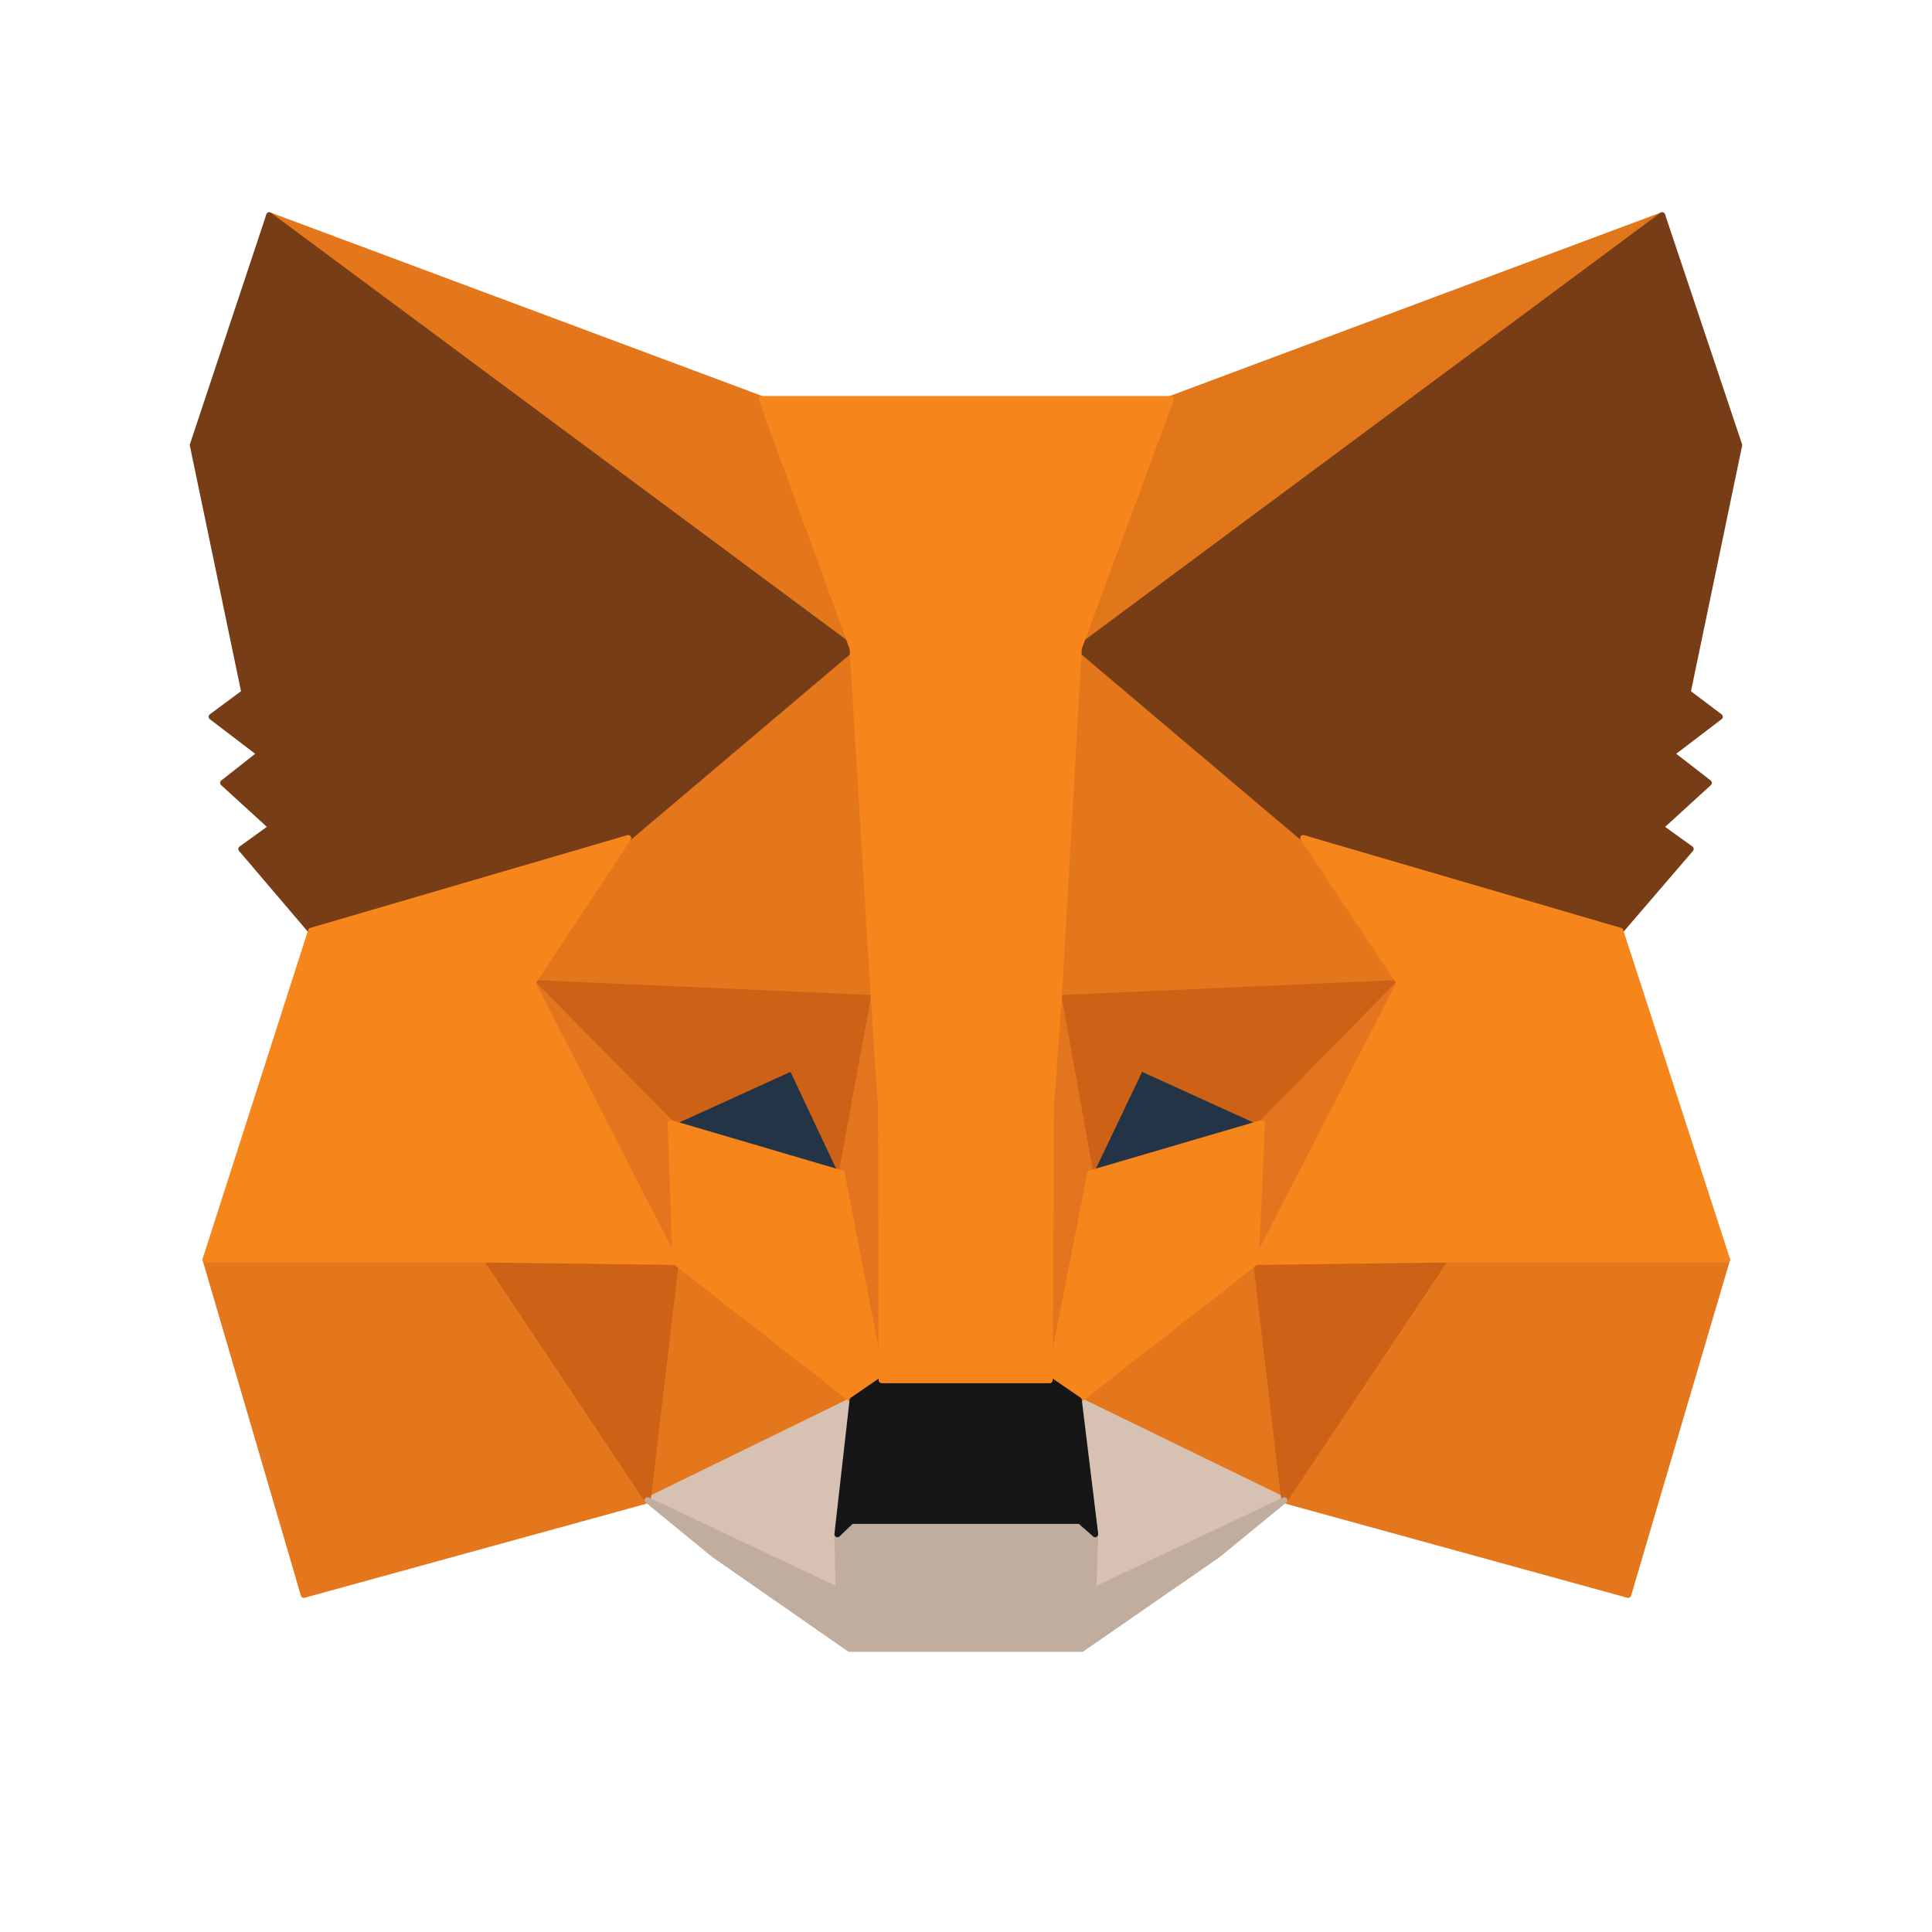
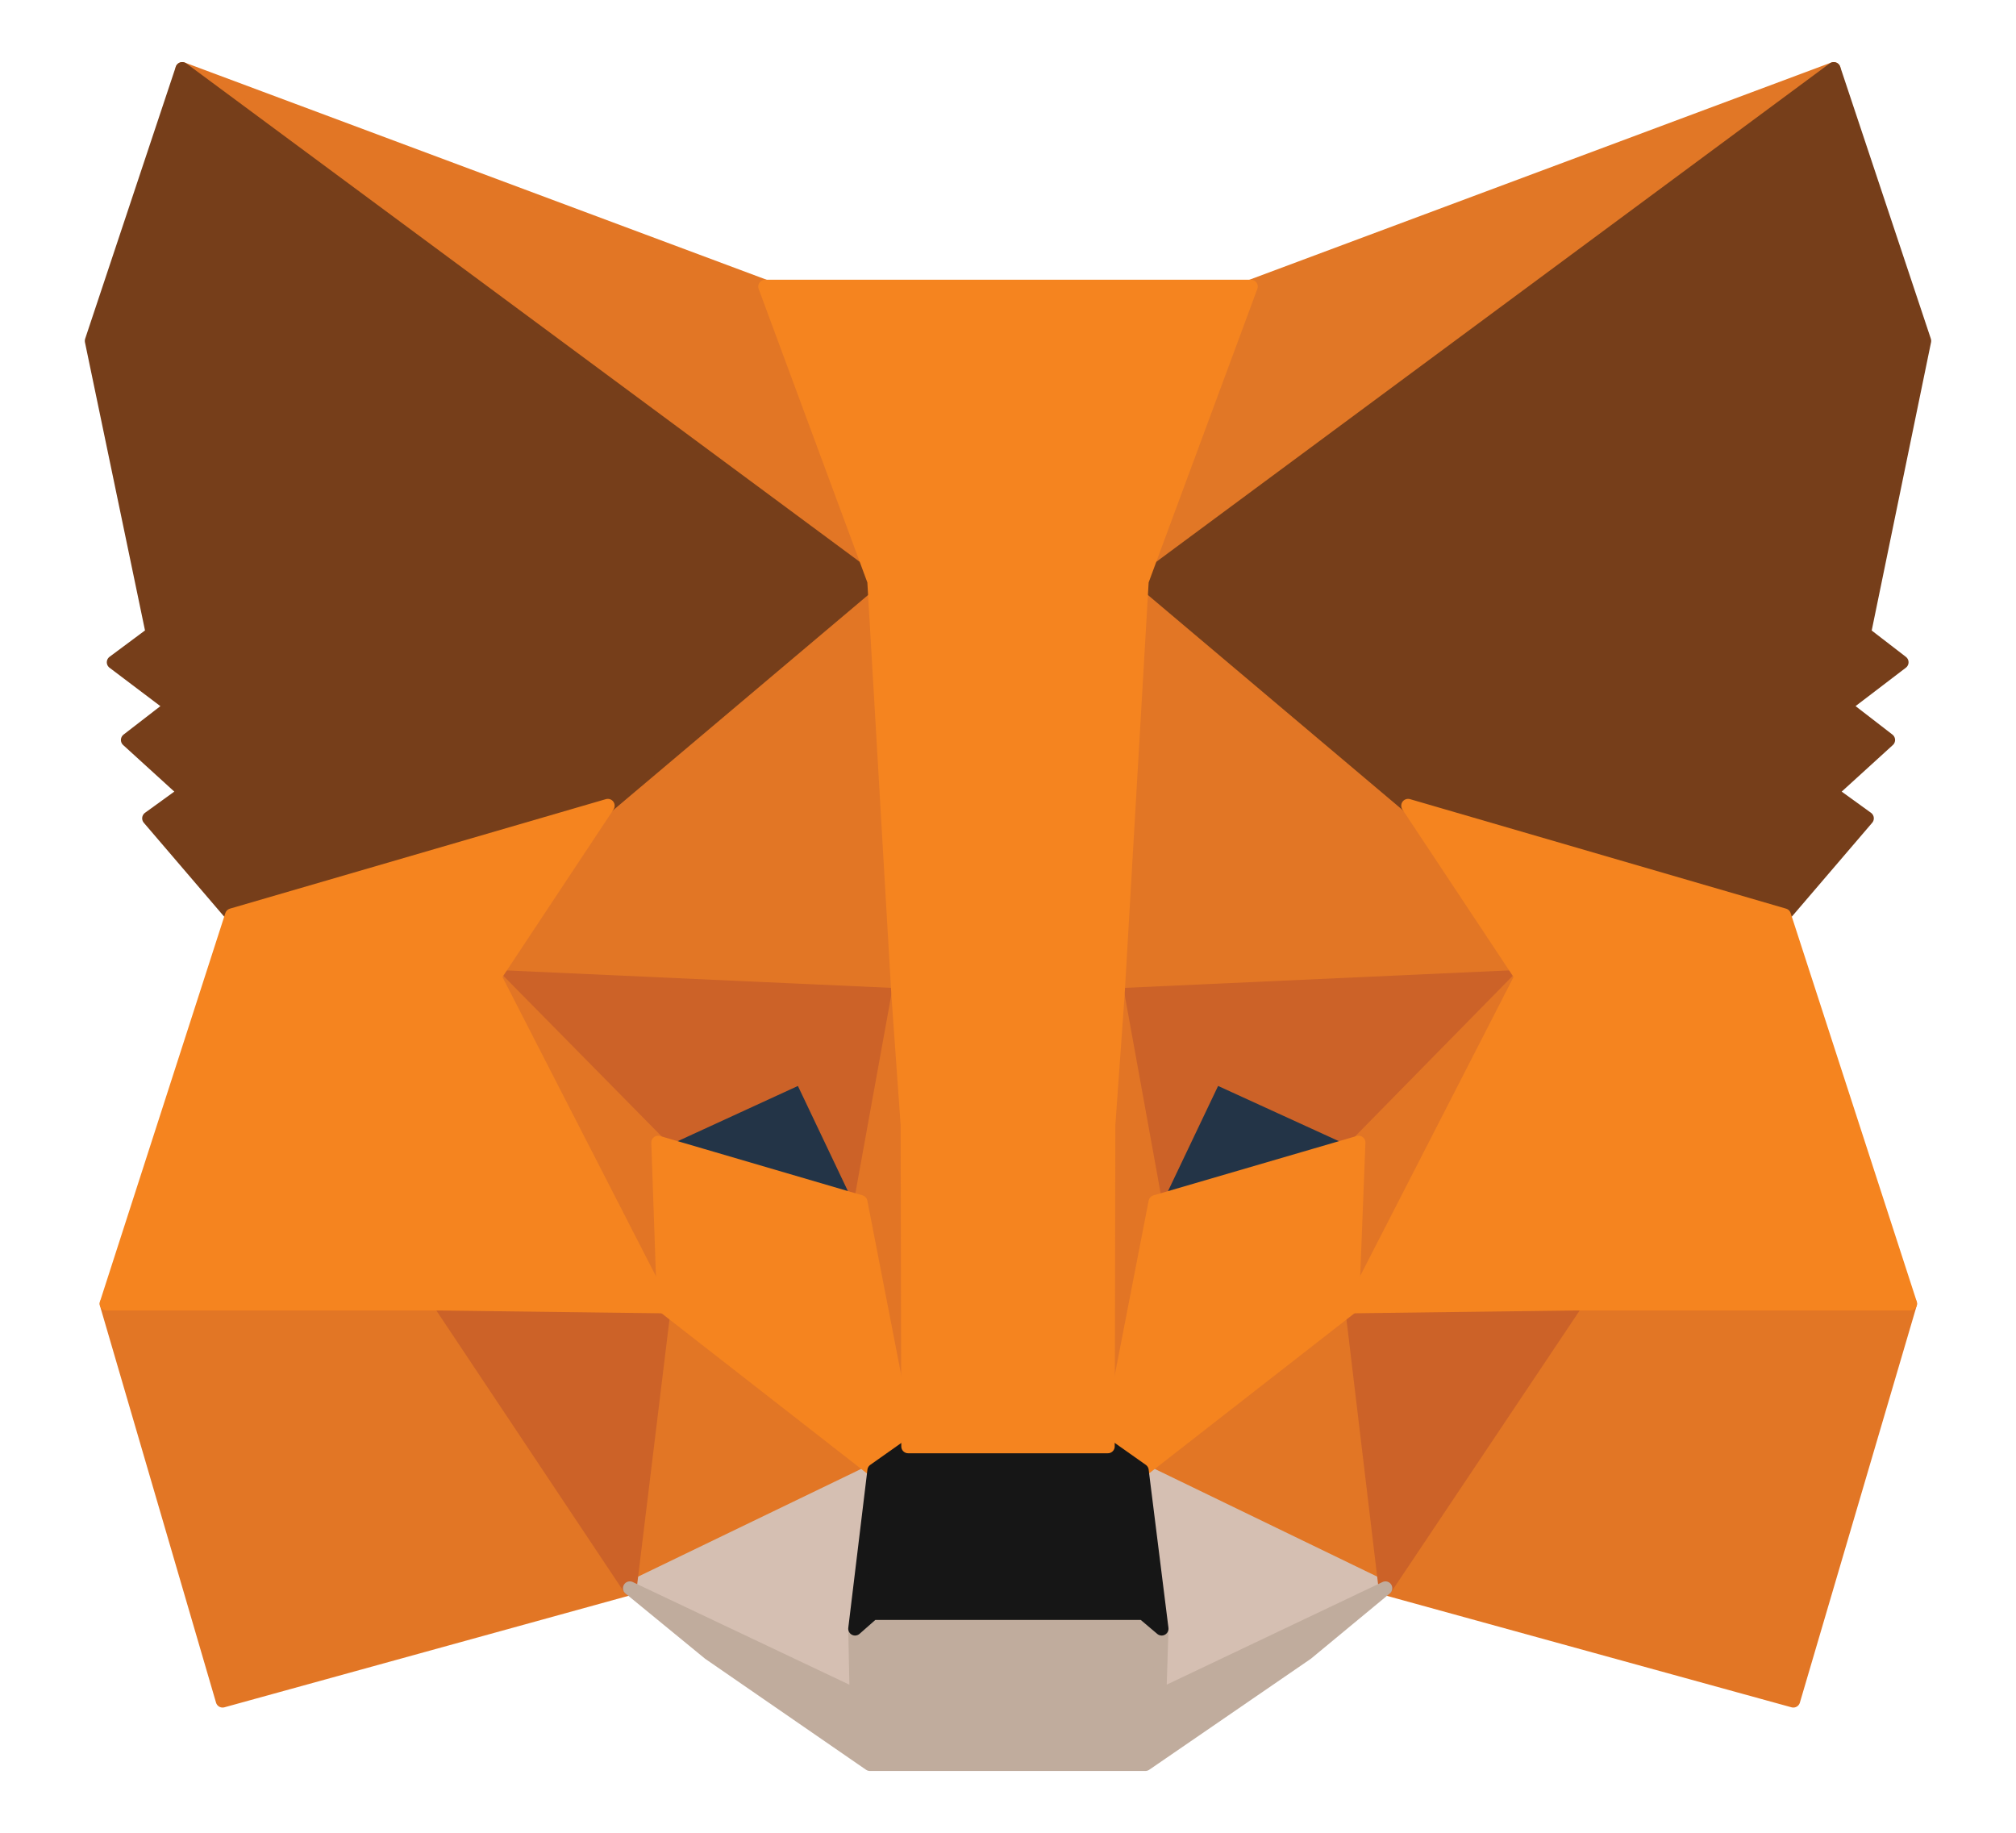
- <svg xmlns="http://www.w3.org/2000/svg" version="1.1" id="Layer_1" x="0px" y="0px" viewBox="0 0 318.6 318.6" xml:space="preserve">
-   <style type="text/css">
- 	.st0{fill:#E2761B;stroke:#E2761B;stroke-linecap:round;stroke-linejoin:round;}
- 	.st1{fill:#E4761B;stroke:#E4761B;stroke-linecap:round;stroke-linejoin:round;}
- 	.st2{fill:#D7C1B3;stroke:#D7C1B3;stroke-linecap:round;stroke-linejoin:round;}
- 	.st3{fill:#233447;stroke:#233447;stroke-linecap:round;stroke-linejoin:round;}
- 	.st4{fill:#CD6116;stroke:#CD6116;stroke-linecap:round;stroke-linejoin:round;}
- 	.st5{fill:#E4751F;stroke:#E4751F;stroke-linecap:round;stroke-linejoin:round;}
- 	.st6{fill:#F6851B;stroke:#F6851B;stroke-linecap:round;stroke-linejoin:round;}
- 	.st7{fill:#C0AD9E;stroke:#C0AD9E;stroke-linecap:round;stroke-linejoin:round;}
- 	.st8{fill:#161616;stroke:#161616;stroke-linecap:round;stroke-linejoin:round;}
- 	.st9{fill:#763D16;stroke:#763D16;stroke-linecap:round;stroke-linejoin:round;}
- </style>
-   <polygon class="st0" points="274.1,35.5 174.6,109.4 193,65.8 " />
-   <g>
-     <polygon class="st1" points="44.4,35.5 143.1,110.1 125.6,65.8  " />
-     <polygon class="st1" points="238.3,206.8 211.8,247.4 268.5,263 284.8,207.7  " />
-     <polygon class="st1" points="33.9,207.7 50.1,263 106.8,247.4 80.3,206.8  " />
-     <polygon class="st1" points="103.6,138.2 87.8,162.1 144.1,164.6 142.1,104.1  " />
-     <polygon class="st1" points="214.9,138.2 175.9,103.4 174.6,164.6 230.8,162.1  " />
-     <polygon class="st1" points="106.8,247.4 140.6,230.9 111.4,208.1  " />
-     <polygon class="st1" points="177.9,230.9 211.8,247.4 207.1,208.1  " />
-   </g>
-   <g>
-     <polygon class="st2" points="211.8,247.4 177.9,230.9 180.6,253 180.3,262.3  " />
-     <polygon class="st2" points="106.8,247.4 138.3,262.3 138.1,253 140.6,230.9  " />
-   </g>
-   <polygon class="st3" points="138.8,193.5 110.6,185.2 130.5,176.1 " />
-   <polygon class="st3" points="179.7,193.5 188,176.1 208,185.2 " />
-   <g>
-     <polygon class="st4" points="106.8,247.4 111.6,206.8 80.3,207.7  " />
-     <polygon class="st4" points="207,206.8 211.8,247.4 238.3,207.7  " />
-     <polygon class="st4" points="230.8,162.1 174.6,164.6 179.8,193.5 188.1,176.1 208.1,185.2  " />
-     <polygon class="st4" points="110.6,185.2 130.6,176.1 138.8,193.5 144.1,164.6 87.8,162.1  " />
-   </g>
-   <g>
-     <polygon class="st5" points="87.8,162.1 111.4,208.1 110.6,185.2  " />
-     <polygon class="st5" points="208.1,185.2 207.1,208.1 230.8,162.1  " />
-     <polygon class="st5" points="144.1,164.6 138.8,193.5 145.4,227.6 146.9,182.7  " />
-     <polygon class="st5" points="174.6,164.6 171.9,182.6 173.1,227.6 179.8,193.5  " />
-   </g>
-   <polygon class="st6" points="179.8,193.5 173.1,227.6 177.9,230.9 207.1,208.1 208.1,185.2 " />
-   <polygon class="st6" points="110.6,185.2 111.4,208.1 140.6,230.9 145.4,227.6 138.8,193.5 " />
-   <polygon class="st7" points="180.3,262.3 180.6,253 178.1,250.8 140.4,250.8 138.1,253 138.3,262.3 106.8,247.4 117.8,256.4   140.1,271.9 178.4,271.9 200.8,256.4 211.8,247.4 " />
-   <polygon class="st8" points="177.9,230.9 173.1,227.6 145.4,227.6 140.6,230.9 138.1,253 140.4,250.8 178.1,250.8 180.6,253 " />
-   <g>
-     <polygon class="st9" points="278.3,114.2 286.8,73.4 274.1,35.5 177.9,106.9 214.9,138.2 267.2,153.5 278.8,140 273.8,136.4    281.8,129.1 275.6,124.3 283.6,118.2  " />
-     <polygon class="st9" points="31.8,73.4 40.3,114.2 34.9,118.2 42.9,124.3 36.8,129.1 44.8,136.4 39.8,140 51.3,153.5 103.6,138.2    140.6,106.9 44.4,35.5  " />
-   </g>
-   <polygon class="st6" points="267.2,153.5 214.9,138.2 230.8,162.1 207.1,208.1 238.3,207.7 284.8,207.7 " />
-   <polygon class="st6" points="103.6,138.2 51.3,153.5 33.9,207.7 80.3,207.7 111.4,208.1 87.8,162.1 " />
-   <polygon class="st6" points="174.6,164.6 177.9,106.9 193.1,65.8 125.6,65.8 140.6,106.9 144.1,164.6 145.3,182.8 145.4,227.6   173.1,227.6 173.3,182.8 " />
+ <svg xmlns="http://www.w3.org/2000/svg" viewBox="0 0 22 20" fill="none">
+   <path d="M20.011 0.752L12.198 6.533L13.651 3.126L20.011 0.752Z" fill="#E17726" stroke="#E17726" stroke-width="0.149" stroke-linecap="round" stroke-linejoin="round" />
+   <path d="M1.989 0.752L9.733 6.587L8.349 3.126L1.989 0.752Z" fill="#E27625" stroke="#E27625" stroke-width="0.149" stroke-linecap="round" stroke-linejoin="round" />
+   <path d="M17.198 14.158L15.119 17.333L19.57 18.559L20.845 14.227L17.198 14.158Z" fill="#E27625" stroke="#E27625" stroke-width="0.149" stroke-linecap="round" stroke-linejoin="round" />
+   <path d="M1.162 14.227L2.429 18.559L6.873 17.333L4.802 14.158L1.162 14.227Z" fill="#E27625" stroke="#E27625" stroke-width="0.149" stroke-linecap="round" stroke-linejoin="round" />
+   <path d="M6.634 8.792L5.397 10.658L9.802 10.858L9.655 6.117L6.634 8.792Z" fill="#E27625" stroke="#E27625" stroke-width="0.149" stroke-linecap="round" stroke-linejoin="round" />
+   <path d="M15.366 8.793L12.298 6.064L12.198 10.858L16.603 10.658L15.366 8.793Z" fill="#E27625" stroke="#E27625" stroke-width="0.149" stroke-linecap="round" stroke-linejoin="round" />
+   <path d="M6.873 17.333L9.539 16.046L7.244 14.257L6.873 17.333Z" fill="#E27625" stroke="#E27625" stroke-width="0.149" stroke-linecap="round" stroke-linejoin="round" />
+   <path d="M12.461 16.046L15.119 17.333L14.756 14.257L12.461 16.046Z" fill="#E27625" stroke="#E27625" stroke-width="0.149" stroke-linecap="round" stroke-linejoin="round" />
+   <path d="M15.119 17.331L12.461 16.044L12.677 17.771L12.654 18.503L15.119 17.331Z" fill="#D5BFB2" stroke="#D5BFB2" stroke-width="0.149" stroke-linecap="round" stroke-linejoin="round" />
+   <path d="M6.873 17.331L9.346 18.503L9.331 17.771L9.539 16.044L6.873 17.331Z" fill="#D5BFB2" stroke="#D5BFB2" stroke-width="0.149" stroke-linecap="round" stroke-linejoin="round" />
+   <path d="M9.392 13.117L7.182 12.469L8.743 11.752L9.392 13.117Z" fill="#233447" stroke="#233447" stroke-width="0.149" stroke-linecap="round" stroke-linejoin="round" />
+   <path d="M12.607 13.117L13.257 11.752L14.825 12.469L12.607 13.117Z" fill="#233447" stroke="#233447" stroke-width="0.149" stroke-linecap="round" stroke-linejoin="round" />
+   <path d="M6.873 17.333L7.26 14.158L4.802 14.227L6.873 17.333Z" fill="#CC6228" stroke="#CC6228" stroke-width="0.149" stroke-linecap="round" stroke-linejoin="round" />
+   <path d="M14.74 14.158L15.119 17.333L17.198 14.227L14.74 14.158Z" fill="#CC6228" stroke="#CC6228" stroke-width="0.149" stroke-linecap="round" stroke-linejoin="round" />
+   <path d="M16.603 10.658L12.198 10.858L12.607 13.117L13.257 11.752L14.825 12.469L16.603 10.658Z" fill="#CC6228" stroke="#CC6228" stroke-width="0.149" stroke-linecap="round" stroke-linejoin="round" />
+   <path d="M7.182 12.469L8.743 11.752L9.392 13.117L9.802 10.858L5.397 10.658L7.182 12.469Z" fill="#CC6228" stroke="#CC6228" stroke-width="0.149" stroke-linecap="round" stroke-linejoin="round" />
+   <path d="M5.398 10.658L7.245 14.258L7.183 12.469L5.398 10.658Z" fill="#E27525" stroke="#E27525" stroke-width="0.149" stroke-linecap="round" stroke-linejoin="round" />
+   <path d="M14.825 12.469L14.756 14.258L16.603 10.658L14.825 12.469Z" fill="#E27525" stroke="#E27525" stroke-width="0.149" stroke-linecap="round" stroke-linejoin="round" />
+   <path d="M9.802 10.858L9.393 13.116L9.91 15.783L10.026 12.268L9.802 10.858Z" fill="#E27525" stroke="#E27525" stroke-width="0.149" stroke-linecap="round" stroke-linejoin="round" />
+   <path d="M12.198 10.858L11.981 12.261L12.089 15.783L12.607 13.116L12.198 10.858Z" fill="#E27525" stroke="#E27525" stroke-width="0.149" stroke-linecap="round" stroke-linejoin="round" />
+   <path d="M12.608 13.116L12.09 15.783L12.461 16.045L14.756 14.256L14.826 12.468L12.608 13.116Z" fill="#F5841F" stroke="#F5841F" stroke-width="0.149" stroke-linecap="round" stroke-linejoin="round" />
+   <path d="M7.182 12.468L7.244 14.256L9.539 16.045L9.91 15.783L9.392 13.116L7.182 12.468Z" fill="#F5841F" stroke="#F5841F" stroke-width="0.149" stroke-linecap="round" stroke-linejoin="round" />
+   <path d="M12.654 18.503L12.677 17.771L12.476 17.601H9.524L9.331 17.771L9.346 18.503L6.873 17.331L7.739 18.041L9.493 19.251H12.499L14.261 18.041L15.119 17.331L12.654 18.503Z" fill="#C0AC9D" stroke="#C0AC9D" stroke-width="0.149" stroke-linecap="round" stroke-linejoin="round" />
+   <path d="M12.461 16.046L12.09 15.784H9.911L9.54 16.046L9.331 17.773L9.524 17.603H12.476L12.677 17.773L12.461 16.046Z" fill="#161616" stroke="#161616" stroke-width="0.149" stroke-linecap="round" stroke-linejoin="round" />
+   <path d="M20.343 6.911L21 3.72L20.011 0.752L12.461 6.34L15.366 8.792L19.47 9.986L20.374 8.93L19.98 8.645L20.606 8.075L20.127 7.705L20.753 7.227L20.343 6.911Z" fill="#763E1A" stroke="#763E1A" stroke-width="0.149" stroke-linecap="round" stroke-linejoin="round" />
+   <path d="M1 3.72L1.665 6.911L1.24 7.227L1.873 7.705L1.394 8.075L2.02 8.645L1.626 8.93L2.53 9.986L6.634 8.792L9.539 6.34L1.989 0.752L1 3.72Z" fill="#763E1A" stroke="#763E1A" stroke-width="0.149" stroke-linecap="round" stroke-linejoin="round" />
+   <path d="M19.47 9.987L15.366 8.792L16.603 10.657L14.756 14.257L17.198 14.226H20.846L19.47 9.987Z" fill="#F5841F" stroke="#F5841F" stroke-width="0.149" stroke-linecap="round" stroke-linejoin="round" />
+   <path d="M6.633 8.792L2.53 9.987L1.162 14.226H4.802L7.244 14.257L5.397 10.657L6.633 8.792Z" fill="#F5841F" stroke="#F5841F" stroke-width="0.149" stroke-linecap="round" stroke-linejoin="round" />
+   <path d="M12.198 10.858L12.461 6.341L13.651 3.127H8.349L9.539 6.341L9.802 10.858L9.903 12.276L9.91 15.784H12.09L12.097 12.276L12.198 10.858Z" fill="#F5841F" stroke="#F5841F" stroke-width="0.149" stroke-linecap="round" stroke-linejoin="round" />
</svg>
